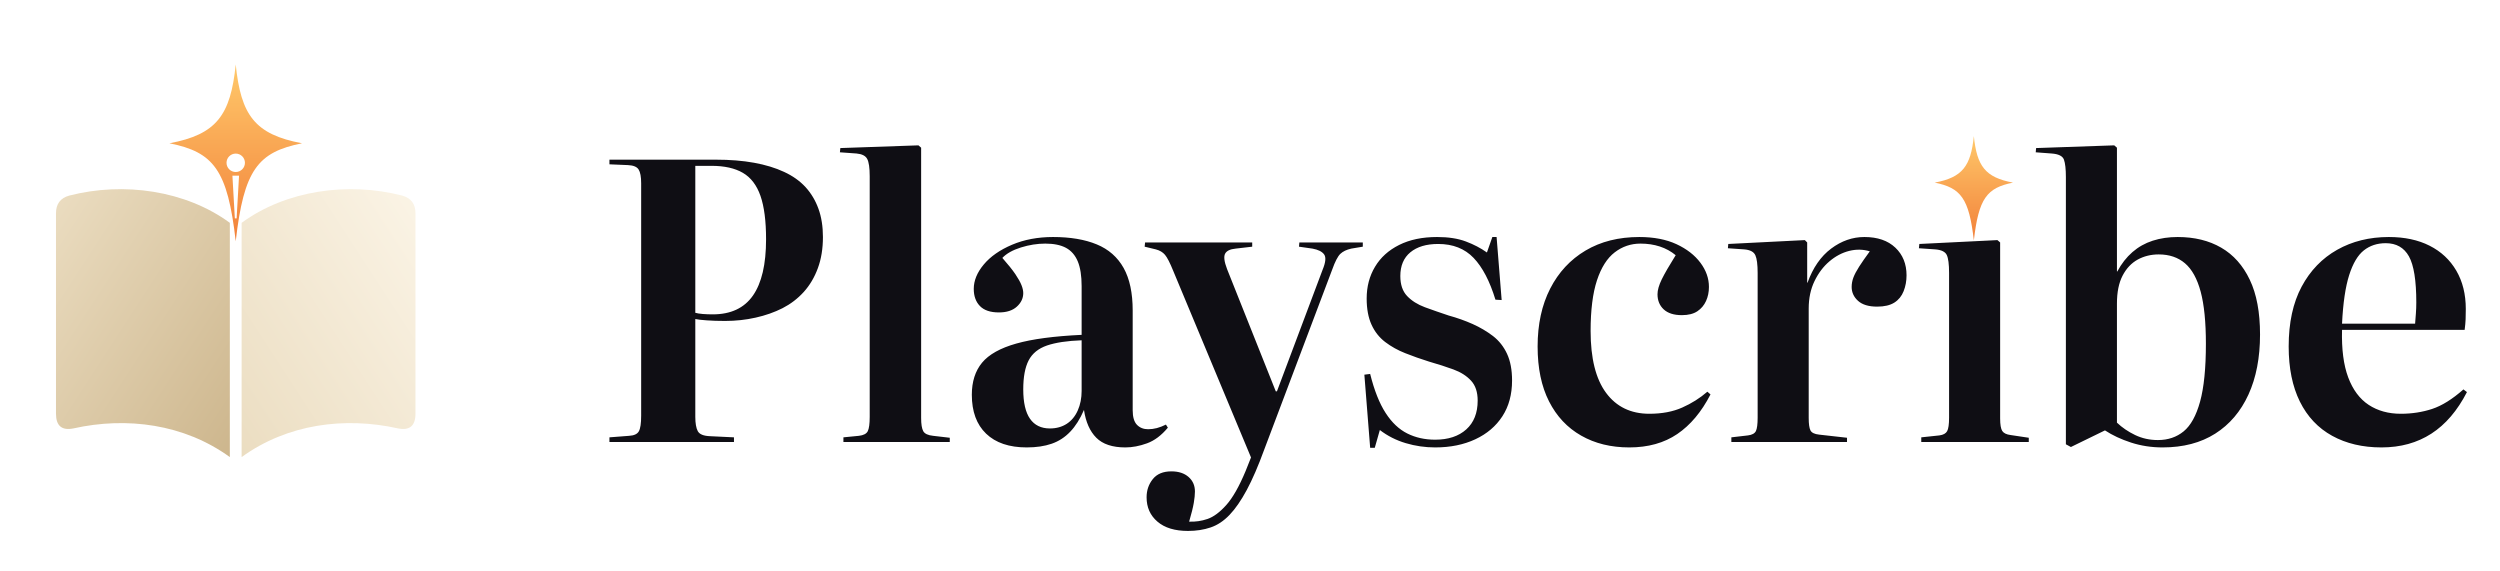
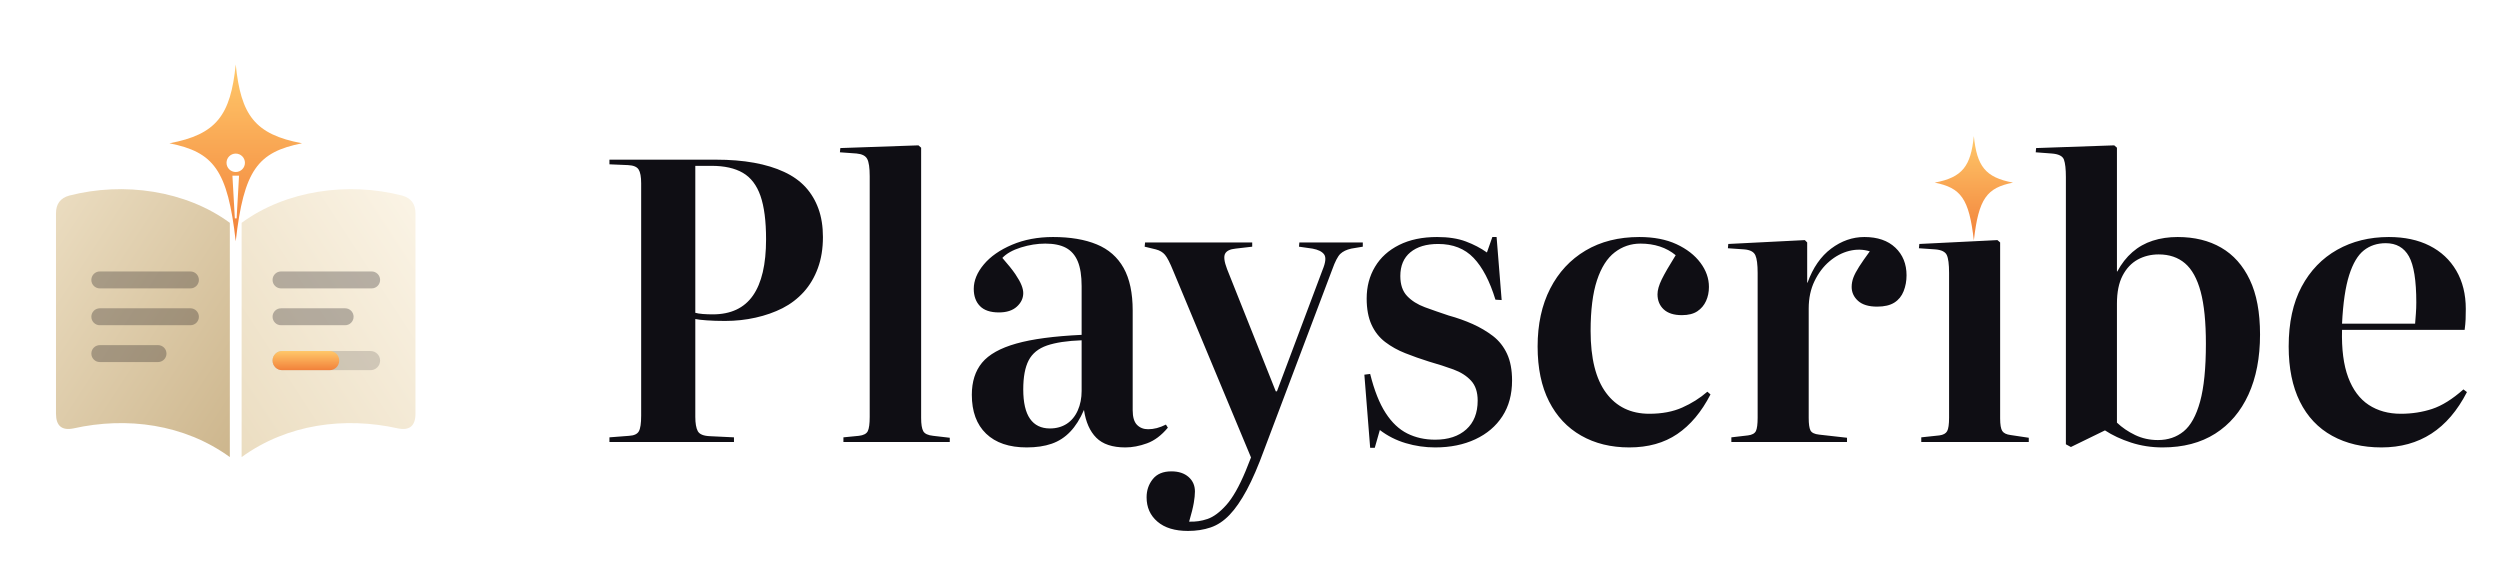
<svg xmlns="http://www.w3.org/2000/svg" width="543" height="124" viewBox="0 0 543 124">
  <defs>
    <linearGradient id="ll" x1="0" y1="0" x2="1" y2="1">
      <stop offset="0" stop-color="#EBDDC1" />
      <stop offset="1" stop-color="#CDB68D" />
    </linearGradient>
    <linearGradient id="lr" x1="1" y1="0" x2="0" y2="1">
      <stop offset="0" stop-color="#FBF4E6" />
      <stop offset="1" stop-color="#EBDDC1" />
    </linearGradient>
    <linearGradient id="ls" x1="0" y1="0" x2="0" y2="1">
      <stop offset="0" stop-color="#FFC86A" />
      <stop offset="1" stop-color="#F2813A" />
    </linearGradient>
  </defs>
  <g transform="translate(0 10) scale(1.6)">
    <path d="M31.2 24C25.2 19.6 16.8 18.4 9.4 20.3Q7.6 20.8 7.6 22.7V49.9Q7.6 52.4 10 51.9C17.2 50.3 25 51.3 31.2 55.8Z" fill="url(#ll)" />
    <path d="M32.8 24C38.8 19.6 47.2 18.4 54.6 20.3Q56.4 20.8 56.4 22.7V49.9Q56.4 52.4 54 51.9C46.8 50.3 39 51.3 32.8 55.8Z" fill="url(#lr)" />
+     <rect x="12.4" y="30.6" width="14.6" height="2.3" rx="1.15" fill="#0F0E14" fill-opacity=".28" />
+     <rect x="12.4" y="35.6" width="14.6" height="2.3" rx="1.15" fill="#0F0E14" fill-opacity=".28" />
+     <rect x="12.4" y="40.6" width="10.2" height="2.3" rx="1.15" fill="#0F0E14" fill-opacity=".28" />
+     <rect x="37" y="30.6" width="14.6" height="2.3" rx="1.15" fill="#0F0E14" fill-opacity=".28" />
+     <rect x="37" y="35.6" width="11" height="2.3" rx="1.15" fill="#0F0E14" fill-opacity=".28" />
+     <rect x="37" y="41.4" width="14.6" height="2.6" rx="1.3" fill="#0F0E14" fill-opacity=".16" />
+     <rect x="37" y="41.4" width="9.05" height="2.6" rx="1.3" fill="url(#ls)" />
    <path d="M32 2.5C32.7 9.4 34.6 12 41 13.2C35 14.4 33.1 16.8 32 26.5C30.9 16.8 29 14.4 23 13.2C29.4 12 31.3 9.4 32 2.5ZM32 14.6a1.25 1.25 0 1 1 0 2.5a1.25 1.25 0 1 1 0-2.5ZM31.55 17.6H32.45L32.12 23.4H31.88Z" fill="url(#ls)" fill-rule="evenodd" />
  </g>
  <path d="M132.37 96V94.99L136.65 94.66Q138.25 94.57 138.75 93.69Q139.26 92.81 139.26 90.29V39.8Q139.26 37.7 138.71 36.82Q138.16 35.94 136.4 35.86L132.37 35.69V34.68H155.47Q160.09 34.68 163.78 35.35Q167.48 36.02 170.29 37.33Q173.11 38.63 174.96 40.64Q176.8 42.66 177.77 45.35Q178.74 48.04 178.74 51.48Q178.74 55.26 177.64 58.24Q176.55 61.22 174.58 63.41Q172.6 65.59 169.96 66.94Q167.31 68.28 164.12 68.99Q160.93 69.71 157.48 69.71Q155.22 69.71 153.49 69.58Q151.77 69.46 151.02 69.29V90.54Q151.02 92.64 151.56 93.65Q152.11 94.66 154.21 94.74L159.42 94.99V96ZM154.8 68.28Q160.68 68.28 163.53 64.21Q166.39 60.13 166.39 51.98Q166.39 46.02 165.17 42.53Q163.95 39.05 161.35 37.54Q158.74 36.02 154.54 36.02H151.02V67.94Q151.6 68.11 152.65 68.2Q153.7 68.28 154.8 68.28ZM183.19 96V94.99L186.55 94.66Q188.06 94.49 188.48 93.65Q188.9 92.81 188.9 90.54V38.29Q188.9 35.52 188.35 34.51Q187.81 33.5 186.04 33.34L182.43 33.08L182.52 32.16L199.48 31.57L200.07 32.08V90.79Q200.07 92.81 200.53 93.65Q201 94.49 202.68 94.66L206.29 95.08V96ZM223 97.18Q217.29 97.18 214.18 94.19Q211.08 91.21 211.08 85.75Q211.08 81.47 213.3 78.78Q215.53 76.09 220.74 74.62Q225.94 73.15 234.93 72.73V62.15Q234.93 58.79 234.09 56.77Q233.25 54.76 231.53 53.83Q229.81 52.91 227.04 52.91Q224.43 52.91 221.74 53.75Q219.06 54.59 217.71 56.02Q219.56 58.12 220.53 59.54Q221.49 60.97 221.87 61.94Q222.25 62.9 222.25 63.66Q222.25 65.34 220.86 66.6Q219.48 67.86 216.96 67.86Q214.18 67.86 212.84 66.47Q211.5 65.09 211.5 62.74Q211.5 60.05 213.68 57.44Q215.86 54.84 219.81 53.16Q223.76 51.48 228.72 51.48Q234.34 51.48 238.21 53.08Q242.07 54.67 244.05 58.2Q246.02 61.73 246.02 67.44V89.11Q246.02 91.3 246.94 92.26Q247.87 93.23 249.38 93.23Q250.3 93.23 251.27 92.98Q252.24 92.72 253.24 92.22L253.66 92.89Q251.56 95.41 249.13 96.29Q246.69 97.18 244.42 97.18Q240.22 97.18 238.12 95.08Q236.02 92.98 235.44 89.03Q234.18 91.97 232.45 93.77Q230.73 95.58 228.42 96.38Q226.11 97.18 223 97.18ZM228.04 93.06Q230.14 93.06 231.7 92.05Q233.25 91.04 234.09 89.15Q234.93 87.26 234.93 84.91V73.91Q230.23 74.08 227.41 75.04Q224.6 76.01 223.42 78.28Q222.25 80.54 222.25 84.58Q222.25 88.86 223.72 90.96Q225.19 93.06 228.04 93.06ZM258.03 115.32Q253.75 115.32 251.4 113.3Q249.04 111.29 249.04 108.01Q249.04 105.74 250.39 104.06Q251.73 102.38 254.42 102.38Q256.77 102.38 258.16 103.6Q259.54 104.82 259.54 106.75Q259.54 107.76 259.29 109.23Q259.04 110.7 258.28 113.3Q260.3 113.39 262.27 112.72Q264.25 112.04 266.35 109.69Q268.45 107.34 270.55 102.3L271.72 99.36L254.84 58.87Q253.75 56.18 253.03 55.34Q252.32 54.5 251.06 54.17L248.62 53.58L248.71 52.66H271.98V53.58L268.36 54Q266.6 54.17 266.1 55.09Q265.59 56.02 266.52 58.45L277.1 85H277.35L287.26 58.62Q288.27 56.18 287.6 55.26Q286.93 54.34 285.08 54L282.14 53.58L282.22 52.66H296V53.58L293.48 54Q291.97 54.34 291.13 55.13Q290.29 55.93 289.36 58.54L274.58 97.68Q272.65 102.97 270.8 106.42Q268.95 109.86 267.06 111.83Q265.17 113.81 262.95 114.56Q260.72 115.32 258.03 115.32ZM297.6 97.26 296.34 81.38 297.6 81.22Q298.94 86.59 300.96 89.7Q302.97 92.81 305.66 94.15Q308.35 95.5 311.71 95.5Q315.99 95.5 318.47 93.27Q320.95 91.04 320.95 87.01Q320.95 84.24 319.52 82.69Q318.09 81.13 315.7 80.25Q313.3 79.37 310.36 78.53Q307.68 77.69 305.24 76.72Q302.8 75.76 300.87 74.29Q298.94 72.82 297.89 70.51Q296.84 68.2 296.84 64.84Q296.84 60.97 298.65 57.95Q300.45 54.92 303.9 53.2Q307.34 51.48 312.13 51.48Q315.82 51.48 318.39 52.45Q320.95 53.41 322.96 54.84L324.14 51.48H325.06L326.16 65.17L324.81 65.09Q322.96 59.04 320.07 56.02Q317.17 52.99 312.38 52.99Q308.52 52.99 306.33 54.8Q304.15 56.6 304.15 59.96Q304.15 62.74 305.62 64.29Q307.09 65.84 309.48 66.73Q311.88 67.61 314.65 68.53Q317.42 69.29 319.86 70.38Q322.29 71.47 324.27 72.98Q326.24 74.5 327.33 76.85Q328.42 79.2 328.42 82.64Q328.42 87.18 326.32 90.41Q324.22 93.65 320.44 95.41Q316.66 97.18 311.71 97.18Q308.43 97.18 305.32 96.25Q302.22 95.33 299.7 93.4L298.6 97.26ZM353.88 97.18Q347.91 97.18 343.42 94.61Q338.92 92.05 336.45 87.18Q333.97 82.31 333.97 75.25Q333.97 68.03 336.7 62.69Q339.43 57.36 344.38 54.42Q349.34 51.48 356.06 51.48Q360.76 51.48 364.12 53.03Q367.48 54.59 369.33 57.07Q371.18 59.54 371.18 62.32Q371.18 64 370.55 65.38Q369.92 66.77 368.66 67.61Q367.4 68.45 365.3 68.45Q362.7 68.45 361.35 67.19Q360.01 65.93 360.01 63.91Q360.01 62.57 360.93 60.68Q361.86 58.79 363.96 55.43Q362.44 54.17 360.51 53.54Q358.58 52.91 356.31 52.91Q353.2 52.91 350.73 54.8Q348.25 56.69 346.86 60.89Q345.48 65.09 345.48 71.89Q345.48 80.8 348.84 85.33Q352.2 89.87 358.24 89.87Q362.36 89.87 365.38 88.52Q368.41 87.18 370.84 85.08L371.52 85.67Q368.58 91.38 364.29 94.28Q360.01 97.18 353.88 97.18ZM376.05 96V94.99L379.66 94.57Q381.01 94.4 381.39 93.61Q381.76 92.81 381.76 90.71V59.29Q381.76 56.52 381.26 55.43Q380.76 54.34 378.91 54.17L375.3 53.92L375.38 52.99L392.01 52.15L392.52 52.66V61.39H392.6Q394.36 56.52 397.72 54Q401.08 51.48 404.95 51.48Q409.23 51.48 411.67 53.79Q414.1 56.1 414.1 59.8Q414.1 61.64 413.47 63.24Q412.84 64.84 411.46 65.72Q410.07 66.6 407.72 66.6Q404.95 66.6 403.56 65.34Q402.18 64.08 402.18 62.32Q402.18 61.31 402.55 60.3Q402.93 59.29 403.81 57.91Q404.7 56.52 406.12 54.59Q403.94 53.92 401.63 54.5Q399.32 55.09 397.35 56.77Q395.37 58.45 394.11 61.06Q392.85 63.66 392.85 67.02V90.79Q392.85 92.72 393.23 93.48Q393.61 94.24 395.12 94.4L401.17 95.08V96ZM417.3 96V94.99L421.24 94.57Q422.5 94.4 422.92 93.65Q423.34 92.89 423.34 90.71V59.29Q423.34 56.44 422.84 55.39Q422.34 54.34 420.4 54.17L416.79 53.92L416.88 52.99L433.84 52.15L434.43 52.66V90.88Q434.43 92.89 434.89 93.61Q435.36 94.32 436.7 94.49L440.65 95.08V96ZM449.8 97.09 448.71 96.5V38.46Q448.71 35.86 448.29 34.68Q447.87 33.5 445.6 33.34L442.16 33.08L442.24 32.16L459.21 31.57L459.8 32.08V58.96H459.88Q461.23 56.44 463.16 54.76Q465.09 53.08 467.57 52.28Q470.05 51.48 472.99 51.48Q478.45 51.48 482.44 53.79Q486.43 56.1 488.65 60.76Q490.88 65.42 490.88 72.65Q490.88 80.21 488.36 85.71Q485.84 91.21 481.14 94.19Q476.43 97.18 469.71 97.18Q466.1 97.18 462.87 96.13Q459.63 95.08 457.2 93.48ZM468.7 95.58Q471.98 95.58 474.29 93.69Q476.6 91.8 477.86 87.22Q479.12 82.64 479.12 74.66Q479.12 67.61 477.99 63.37Q476.85 59.12 474.58 57.19Q472.32 55.26 468.87 55.26Q466.35 55.26 464.29 56.39Q462.24 57.53 461.02 59.88Q459.8 62.23 459.8 65.93V91.8Q461.48 93.4 463.75 94.49Q466.02 95.58 468.7 95.58ZM517.26 97.18Q511.12 97.18 506.55 94.66Q501.97 92.14 499.53 87.22Q497.1 82.31 497.1 75.25Q497.1 67.52 499.91 62.27Q502.72 57.02 507.64 54.25Q512.55 51.48 518.85 51.48Q523.98 51.48 527.71 53.37Q531.45 55.26 533.51 58.79Q535.57 62.32 535.57 67.1Q535.57 68.28 535.53 69.37Q535.48 70.46 535.32 71.64H508.69Q508.52 77.94 510.03 81.97Q511.54 86 514.48 87.94Q517.42 89.87 521.46 89.87Q525.07 89.87 528.26 88.82Q531.45 87.77 535.06 84.58L535.82 85.16Q532.71 91.21 528.09 94.19Q523.47 97.18 517.26 97.18ZM508.69 70.3H524.56Q524.65 69.29 524.73 68.11Q524.82 66.94 524.82 65.68Q524.82 58.54 523.22 55.68Q521.62 52.82 518.18 52.82Q515.41 52.82 513.43 54.38Q511.46 55.93 510.24 59.75Q509.02 63.58 508.69 70.3Z" fill="#0F0E14" />
  <path transform="translate(398.48 27.19) scale(0.945)" d="M32 2.5C32.7 9.4 34.6 12 41 13.2C35 14.4 33.1 16.8 32 26.5C30.9 16.8 29 14.4 23 13.2C29.4 12 31.3 9.4 32 2.5Z" fill="url(#ls)" />
</svg>
